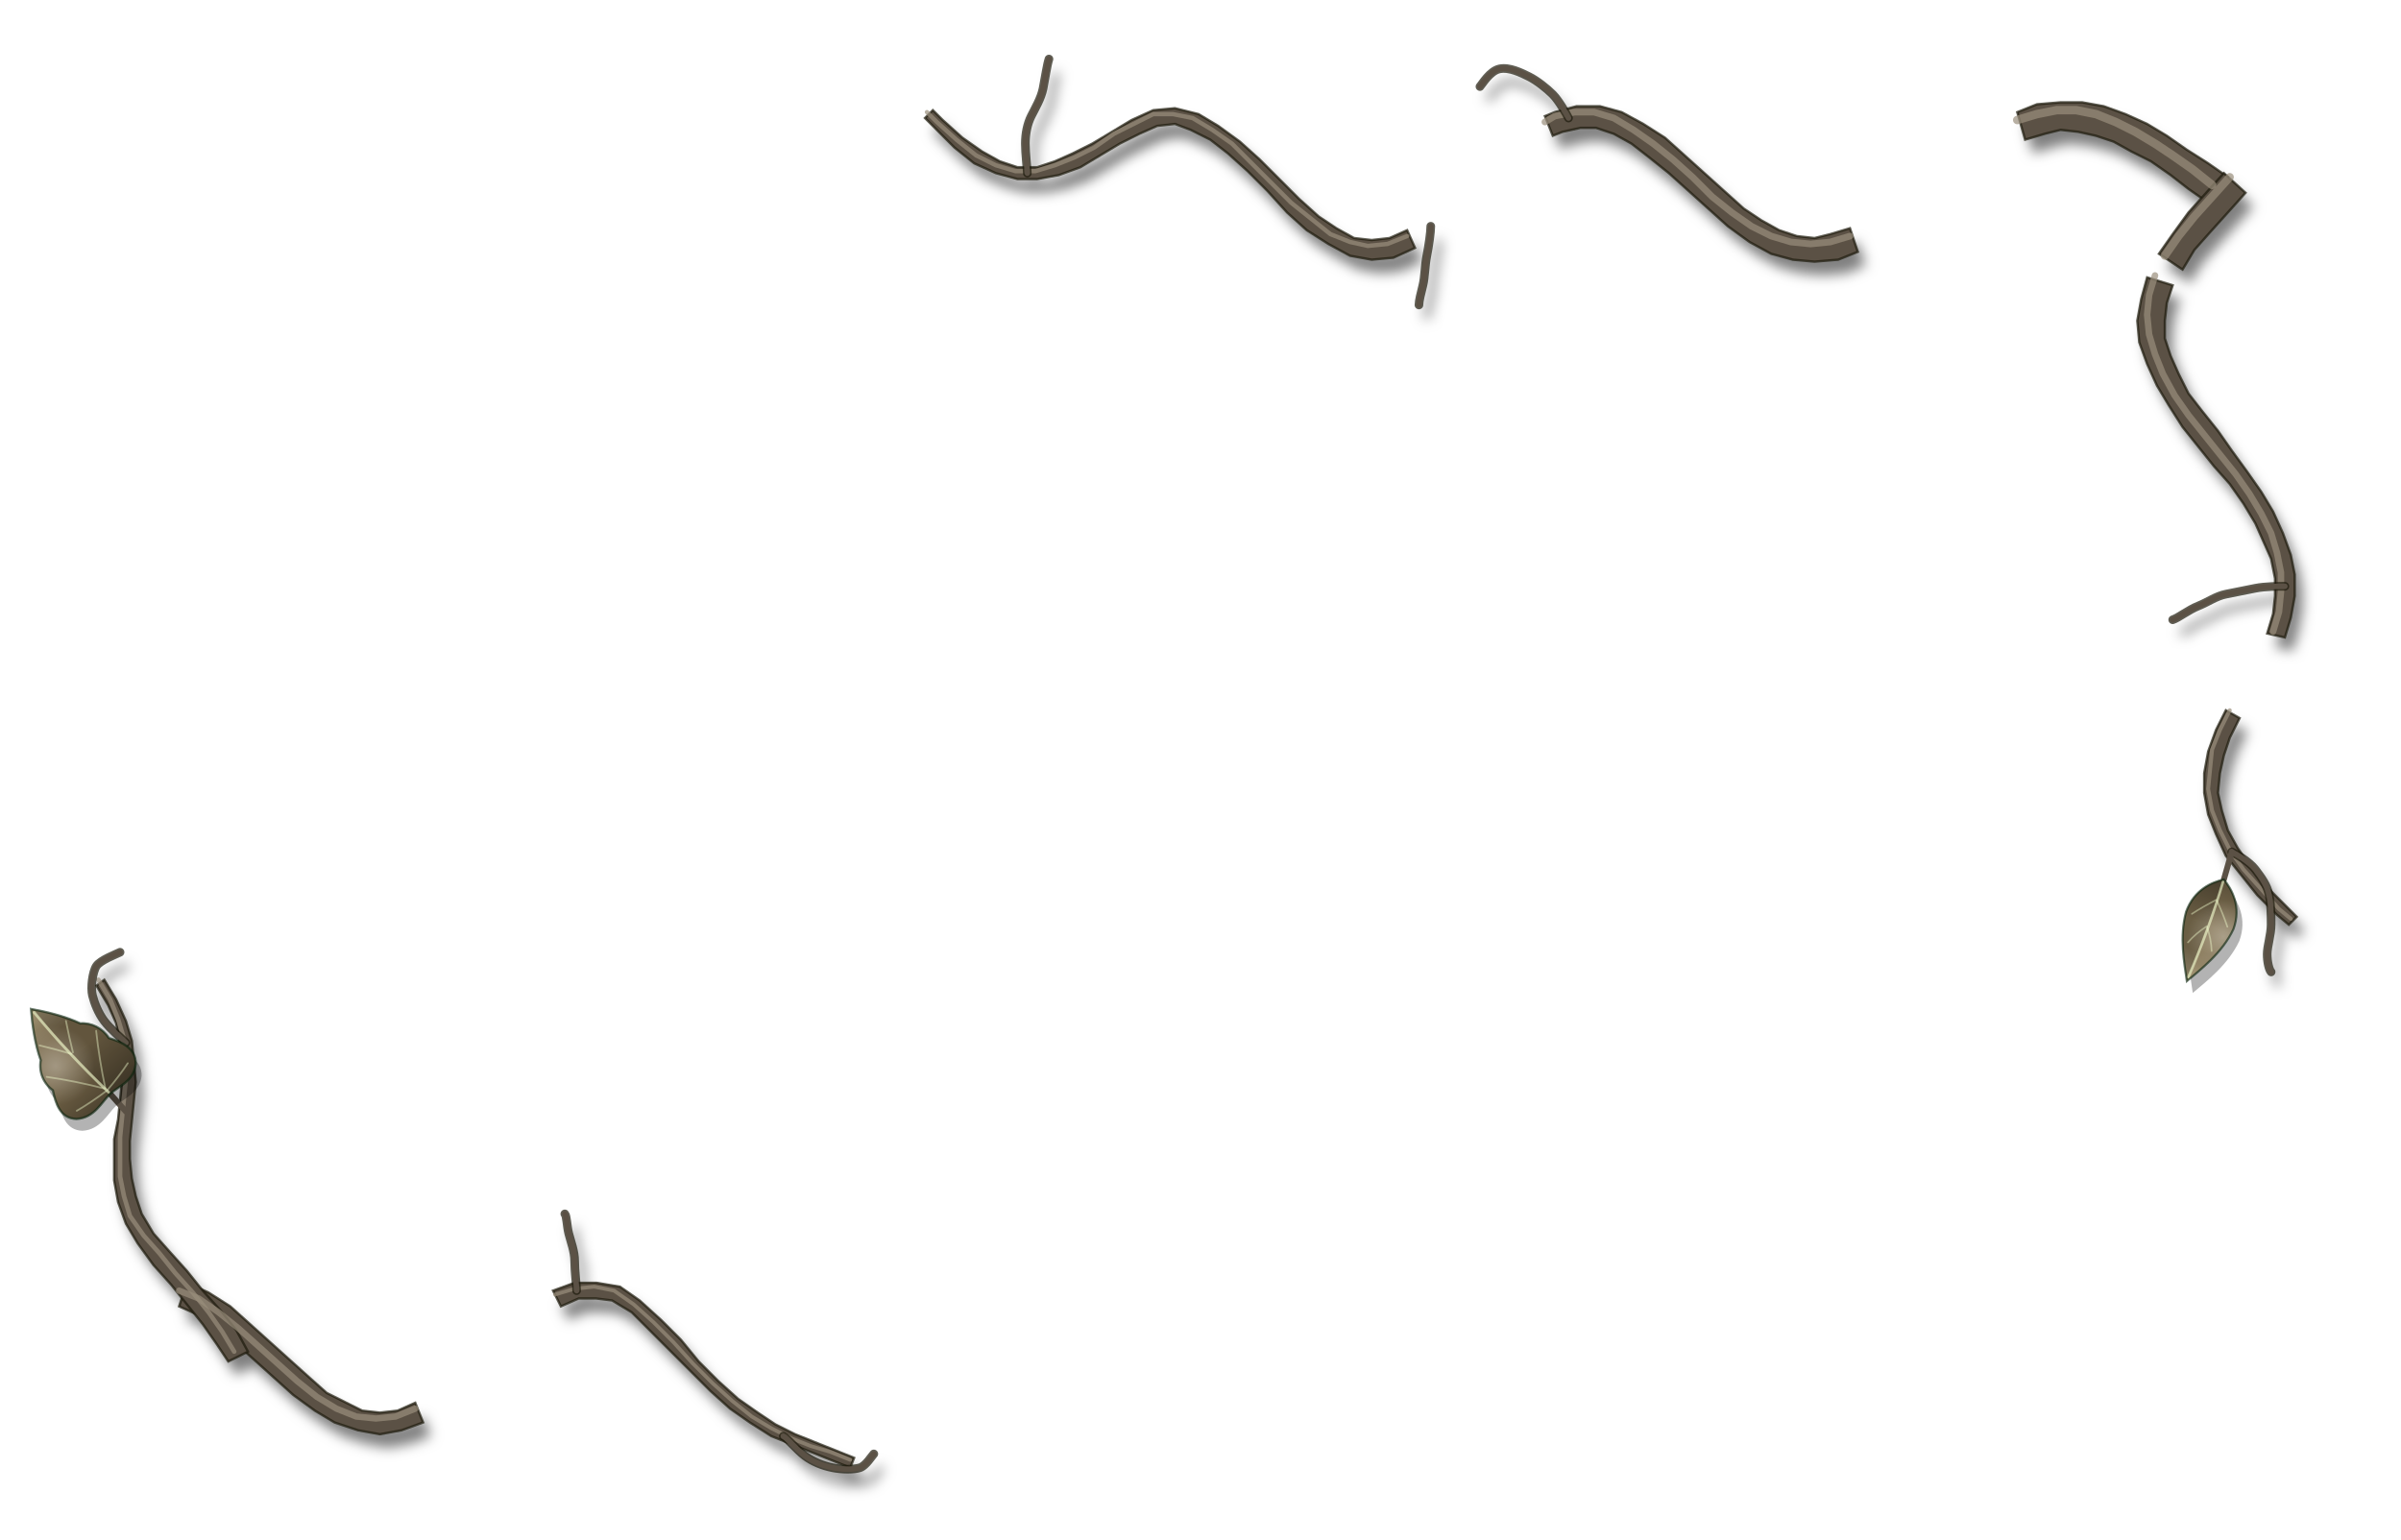
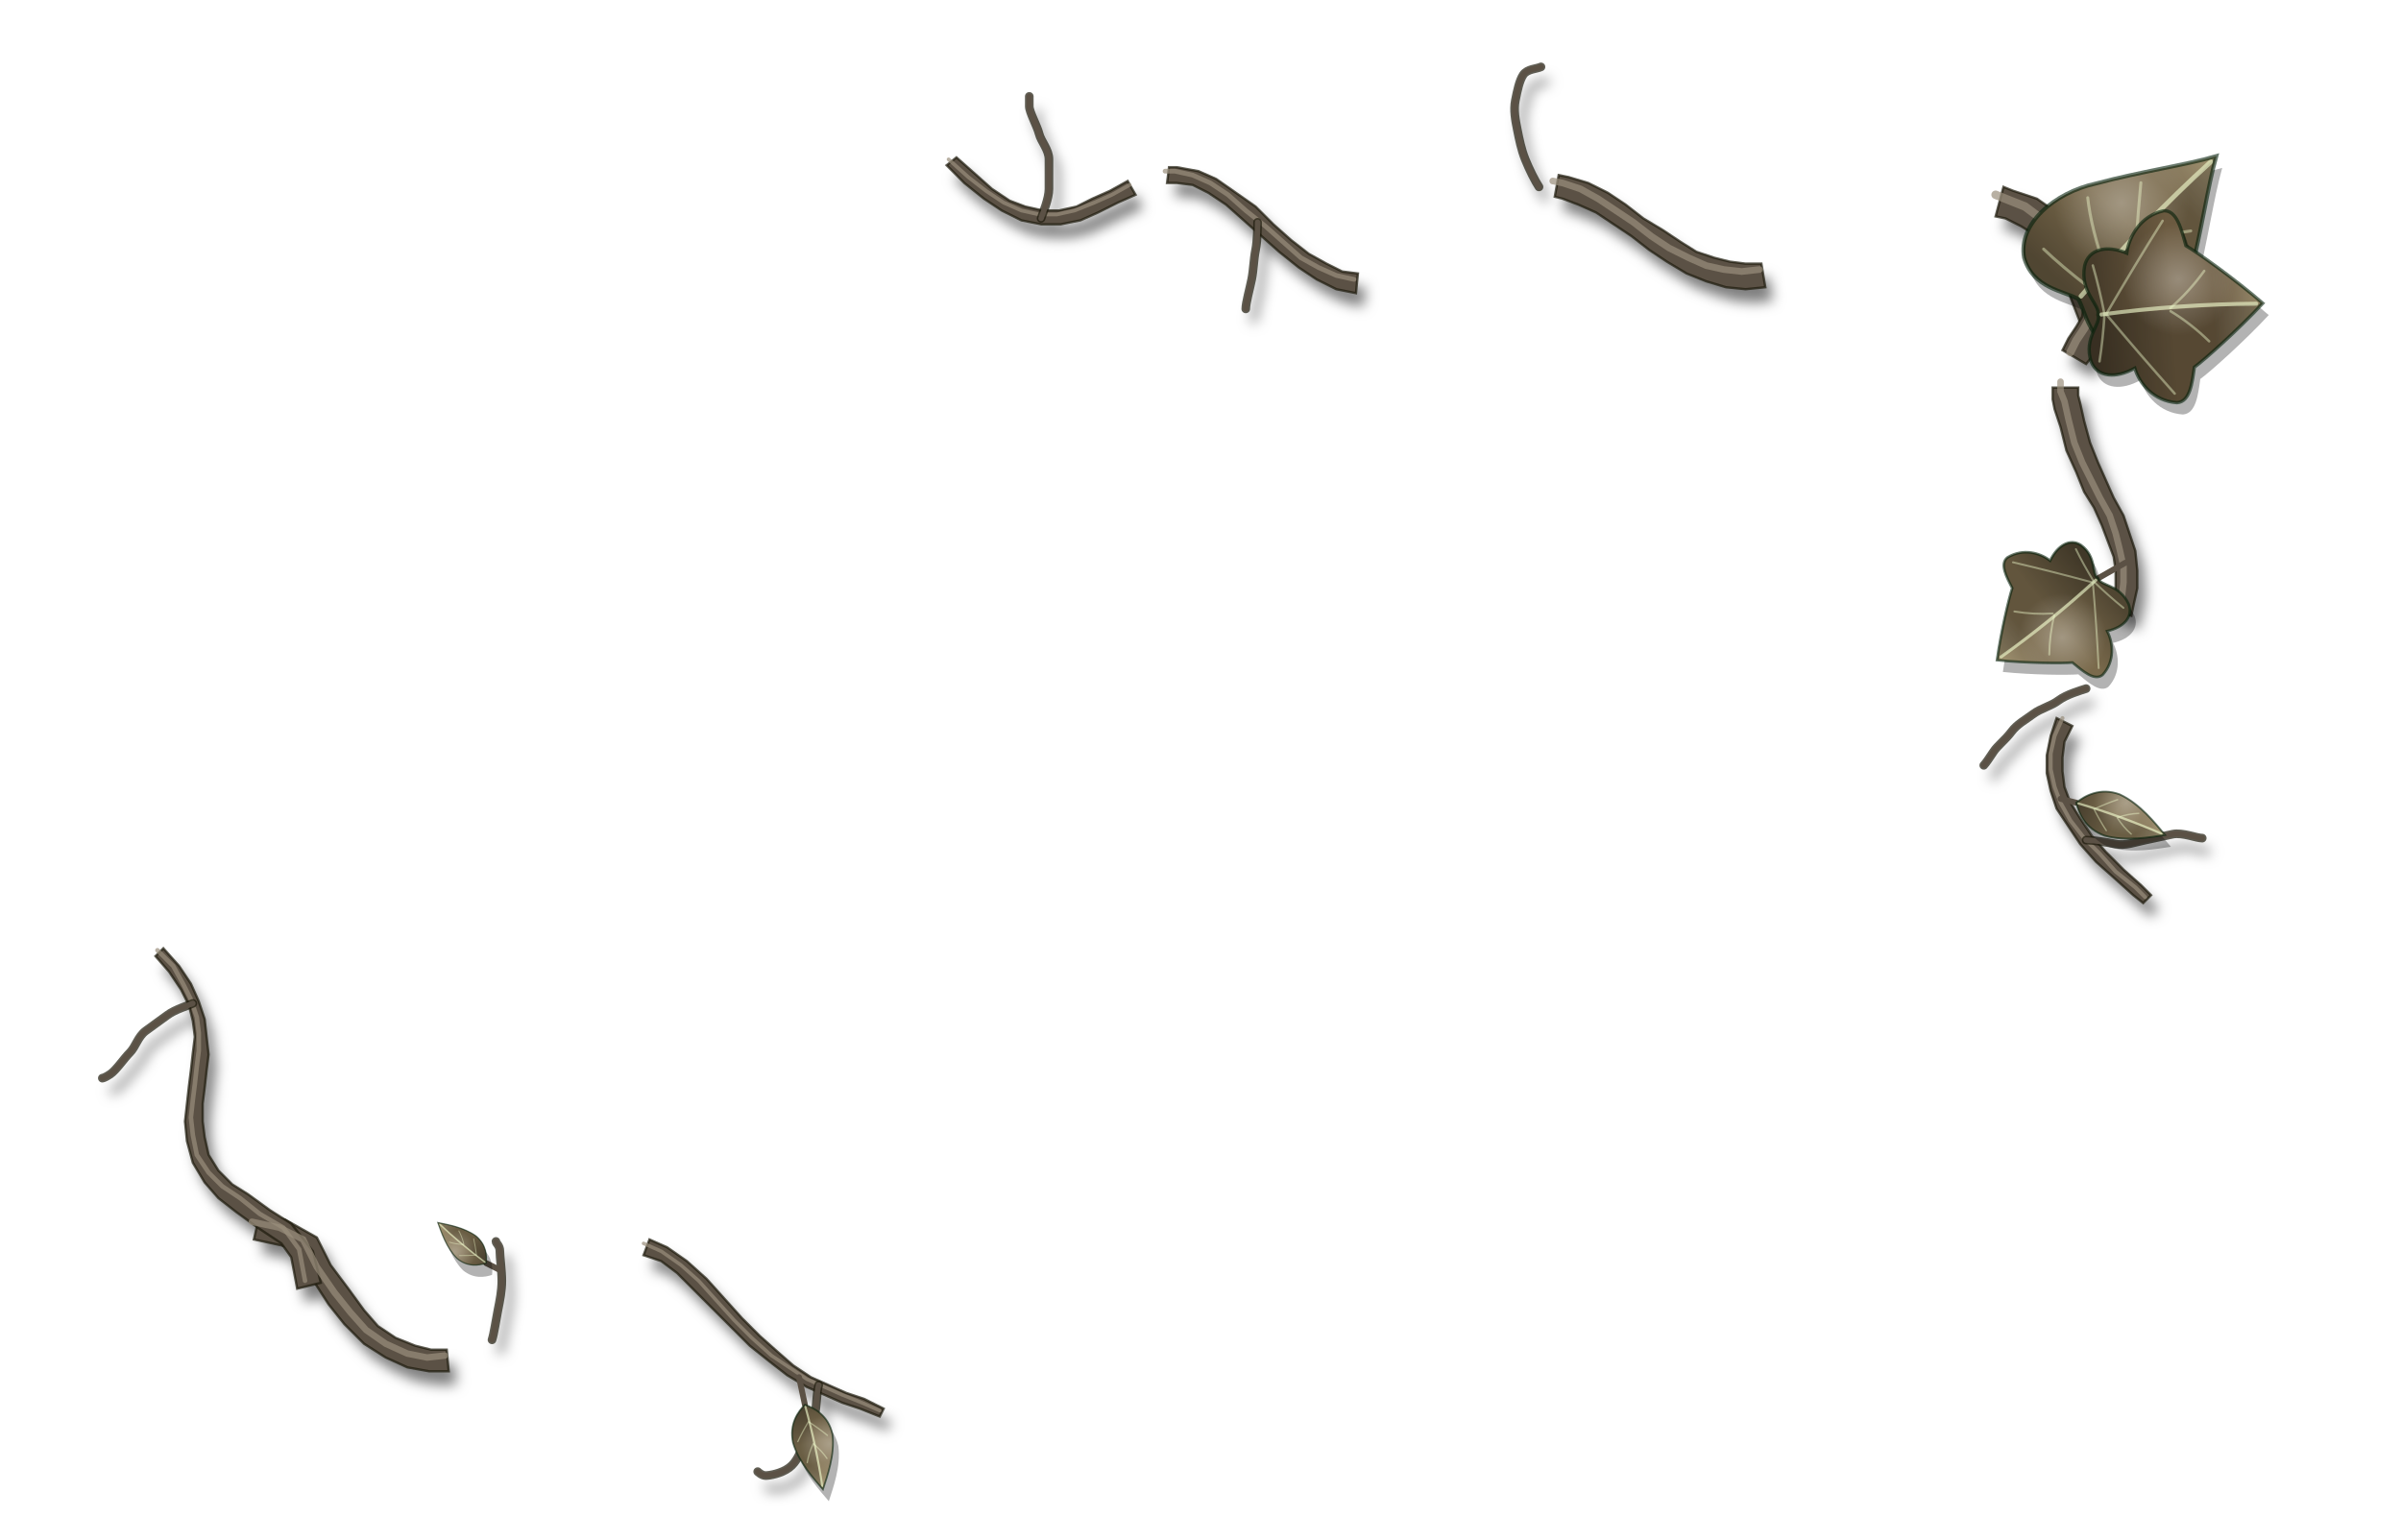
<svg xmlns="http://www.w3.org/2000/svg" viewBox="0 0 1220 782.5" preserveAspectRatio="none">
  <defs>
    <linearGradient id="lg" gradientUnits="userSpaceOnUse" x1="0" y1="0" x2="100" y2="0">
      <stop offset="0" stop-color="#000" stop-opacity=".34" />
      <stop offset=".45" stop-color="#000" stop-opacity="0" />
      <stop offset=".7" stop-color="#fff" stop-opacity="0" />
      <stop offset="1" stop-color="#fff7c0" stop-opacity=".3" />
    </linearGradient>
    <radialGradient id="ls" gradientUnits="userSpaceOnUse" cx="50" cy="-18" r="34">
      <stop offset="0" stop-color="#fff" stop-opacity=".3" />
      <stop offset="1" stop-color="#fff" stop-opacity="0" />
    </radialGradient>
    <path id="ivy5-s" d="M0 0C2 -6 -10 -14 -6 -30C-3 -40 8 -42 20 -36C22 -46 30 -58 44 -60C52 -60 54 -48 56 -38C62 -34 84 -16 100 0C84 15 62 32 56 35.7C54 45.1 52 56.4 44 56.4C30 54.5 22 43.2 20 33.8C8 39.5 -3 37.6 -6 28.2C-10 13.2 2 5.6 0 0Z" />
    <g id="ivy5">
      <path d="M0 0C2 -6 -10 -14 -6 -30C-3 -40 8 -42 20 -36C22 -46 30 -58 44 -60C52 -60 54 -48 56 -38C62 -34 84 -16 100 0C84 15 62 32 56 35.7C54 45.1 52 56.4 44 56.4C30 54.5 22 43.2 20 33.8C8 39.5 -3 37.6 -6 28.2C-10 13.2 2 5.6 0 0Z" />
      <path d="M0 0C2 -6 -10 -14 -6 -30C-3 -40 8 -42 20 -36C22 -46 30 -58 44 -60C52 -60 54 -48 56 -38C62 -34 84 -16 100 0C84 15 62 32 56 35.7C54 45.1 52 56.4 44 56.4C30 54.5 22 43.2 20 33.8C8 39.5 -3 37.6 -6 28.2C-10 13.2 2 5.6 0 0Z" fill="url(#lg)" />
      <path d="M100 0C84 15 62 32 56 35.7C54 45.1 52 56.4 44 56.4C30 54.5 22 43.2 20 33.8C8 39.5 -3 37.6 -6 28.2C-10 13.2 2 5.6 0 0Z" fill="#000" fill-opacity=".2" />
      <path d="M0 0C2 -6 -10 -14 -6 -30C-3 -40 8 -42 20 -36C22 -46 30 -58 44 -60C52 -60 54 -48 56 -38C62 -34 84 -16 100 0C84 15 62 32 56 35.7C54 45.1 52 56.4 44 56.4C30 54.5 22 43.2 20 33.8C8 39.5 -3 37.6 -6 28.2C-10 13.2 2 5.6 0 0Z" fill="url(#ls)" />
      <path d="M4 0Q2 -16 -1 -30M4 0Q2 15 -1 28.2M5 0Q24 -28 43 -54M5 0Q24 26.3 43 50.8M44 -1Q56 -10 66 -22M44 0.9Q56 9.4 66 20.7" fill="none" stroke="#f3ffd0" stroke-opacity=".42" stroke-width="1.5" stroke-linecap="round" />
      <path d="M2 0Q50 -3 96 0" fill="none" stroke="#f3ffd0" stroke-opacity=".6" stroke-width="2.4" stroke-linecap="round" />
      <path d="M0 0C2 -6 -10 -14 -6 -30C-3 -40 8 -42 20 -36C22 -46 30 -58 44 -60C52 -60 54 -48 56 -38C62 -34 84 -16 100 0C84 15 62 32 56 35.7C54 45.1 52 56.4 44 56.4C30 54.5 22 43.2 20 33.8C8 39.5 -3 37.6 -6 28.2C-10 13.2 2 5.6 0 0Z" fill="none" stroke="#06200a" stroke-opacity=".6" stroke-width="2" />
    </g>
    <path id="ivy3-s" d="M0 0C0 -10 -6 -24 4 -36C14 -46 26 -40 36 -34C46 -36 56 -32 62 -24C76 -18 90 -8 100 0C90 7.5 76 16.9 62 22.6C56 30.1 46 33.8 36 32C26 37.6 14 43.2 4 33.8C-6 22.6 0 9.4 0 0Z" />
    <g id="ivy3">
      <path d="M0 0C0 -10 -6 -24 4 -36C14 -46 26 -40 36 -34C46 -36 56 -32 62 -24C76 -18 90 -8 100 0C90 7.5 76 16.9 62 22.6C56 30.1 46 33.8 36 32C26 37.6 14 43.2 4 33.8C-6 22.6 0 9.4 0 0Z" />
      <path d="M0 0C0 -10 -6 -24 4 -36C14 -46 26 -40 36 -34C46 -36 56 -32 62 -24C76 -18 90 -8 100 0C90 7.5 76 16.9 62 22.6C56 30.1 46 33.8 36 32C26 37.6 14 43.2 4 33.8C-6 22.6 0 9.4 0 0Z" fill="url(#lg)" />
      <path d="M100 0C90 7.5 76 16.9 62 22.6C56 30.1 46 33.8 36 32C26 37.6 14 43.2 4 33.8C-6 22.6 0 9.4 0 0Z" fill="#000" fill-opacity=".2" />
      <path d="M0 0C0 -10 -6 -24 4 -36C14 -46 26 -40 36 -34C46 -36 56 -32 62 -24C76 -18 90 -8 100 0C90 7.5 76 16.9 62 22.6C56 30.1 46 33.8 36 32C26 37.6 14 43.2 4 33.8C-6 22.6 0 9.4 0 0Z" fill="url(#ls)" />
      <path d="M4 0Q6 -18 9 -31M4 0Q6 16.9 9 29.1M6 0Q28 -14 48 -30M6 0Q28 13.2 48 28.2M48 -1Q60 -8 72 -16M48 0.9Q60 7.5 72 15" fill="none" stroke="#f3ffd0" stroke-opacity=".42" stroke-width="1.5" stroke-linecap="round" />
      <path d="M2 0Q50 -3 96 0" fill="none" stroke="#f3ffd0" stroke-opacity=".6" stroke-width="2.4" stroke-linecap="round" />
      <path d="M0 0C0 -10 -6 -24 4 -36C14 -46 26 -40 36 -34C46 -36 56 -32 62 -24C76 -18 90 -8 100 0C90 7.5 76 16.9 62 22.6C56 30.1 46 33.8 36 32C26 37.6 14 43.2 4 33.8C-6 22.6 0 9.4 0 0Z" fill="none" stroke="#06200a" stroke-opacity=".6" stroke-width="2" />
    </g>
    <path id="heart-s" d="M0 0C-2 -8 -12 -20 -4 -34C6 -48 30 -46 48 -34C68 -22 86 -8 100 0C86 7.5 68 20.7 48 32C30 43.2 6 45.1 -4 32C-12 18.8 -2 7.5 0 0Z" />
    <g id="heart">
      <path d="M0 0C-2 -8 -12 -20 -4 -34C6 -48 30 -46 48 -34C68 -22 86 -8 100 0C86 7.5 68 20.7 48 32C30 43.2 6 45.1 -4 32C-12 18.8 -2 7.5 0 0Z" />
      <path d="M0 0C-2 -8 -12 -20 -4 -34C6 -48 30 -46 48 -34C68 -22 86 -8 100 0C86 7.5 68 20.7 48 32C30 43.2 6 45.1 -4 32C-12 18.8 -2 7.5 0 0Z" fill="url(#lg)" />
      <path d="M100 0C86 7.5 68 20.7 48 32C30 43.2 6 45.1 -4 32C-12 18.8 -2 7.5 0 0Z" fill="#000" fill-opacity=".2" />
      <path d="M0 0C-2 -8 -12 -20 -4 -34C6 -48 30 -46 48 -34C68 -22 86 -8 100 0C86 7.5 68 20.7 48 32C30 43.2 6 45.1 -4 32C-12 18.8 -2 7.5 0 0Z" fill="url(#ls)" />
      <path d="M8 0Q6 -18 6 -30M8 0Q6 16.9 6 28.2M20 0Q30 -20 40 -32M20 0Q30 18.8 40 30.1M42 0Q54 -10 64 -18M42 0Q54 9.4 64 16.9" fill="none" stroke="#f3ffd0" stroke-opacity=".42" stroke-width="1.5" stroke-linecap="round" />
      <path d="M2 0Q50 -3 96 0" fill="none" stroke="#f3ffd0" stroke-opacity=".6" stroke-width="2.4" stroke-linecap="round" />
      <path d="M0 0C-2 -8 -12 -20 -4 -34C6 -48 30 -46 48 -34C68 -22 86 -8 100 0C86 7.5 68 20.7 48 32C30 43.2 6 45.1 -4 32C-12 18.8 -2 7.5 0 0Z" fill="none" stroke="#06200a" stroke-opacity=".6" stroke-width="2" />
    </g>
    <path id="young-s" d="M0 0C6 -10 18 -24 40 -24C64 -22 86 -8 100 0C86 7.5 64 20.7 40 22.6C18 22.6 6 9.4 0 0Z" />
    <g id="young">
      <path d="M0 0C6 -10 18 -24 40 -24C64 -22 86 -8 100 0C86 7.5 64 20.7 40 22.6C18 22.6 6 9.4 0 0Z" />
      <path d="M0 0C6 -10 18 -24 40 -24C64 -22 86 -8 100 0C86 7.5 64 20.7 40 22.6C18 22.6 6 9.4 0 0Z" fill="url(#lg)" />
      <path d="M100 0C86 7.5 64 20.7 40 22.6C18 22.6 6 9.4 0 0Z" fill="#000" fill-opacity=".2" />
      <path d="M0 0C6 -10 18 -24 40 -24C64 -22 86 -8 100 0C86 7.5 64 20.7 40 22.6C18 22.6 6 9.4 0 0Z" fill="url(#ls)" />
      <path d="M20 0Q30 -10 40 -18M20 0Q30 9.4 40 16.9M46 0Q56 -8 66 -12M46 0Q56 7.5 66 11.3" fill="none" stroke="#f3ffd0" stroke-opacity=".42" stroke-width="1.5" stroke-linecap="round" />
      <path d="M2 0Q50 -3 96 0" fill="none" stroke="#f3ffd0" stroke-opacity=".6" stroke-width="2.4" stroke-linecap="round" />
      <path d="M0 0C6 -10 18 -24 40 -24C64 -22 86 -8 100 0C86 7.5 64 20.7 40 22.6C18 22.6 6 9.4 0 0Z" fill="none" stroke="#06200a" stroke-opacity=".6" stroke-width="2" />
    </g>
    <filter id="sb" filterUnits="userSpaceOnUse" x="0" y="0" width="1220" height="782.5">
      <feGaussianBlur stdDeviation="3" />
    </filter>
  </defs>
  <g filter="url(#sb)" opacity=".5" transform="translate(4 7)">
-     <path d="M1132 90L1122 83L1111 76L1101 69L1091 63L1080 58L1069 54L1058 52L1047 52L1035 53L1025 57L1029 71L1039 68L1047 66L1056 67L1065 69L1074 72L1083 77L1093 82L1103 89L1112 96L1122 103Z" />
-     <path d="M940 116L930 119L922 121L913 120L904 117L895 112L886 106L876 97L866 88L856 79L846 70L835 63L824 57L813 54L801 54L790 57L785 59L789 69L794 67L803 65L811 65L820 68L829 73L838 80L848 88L858 97L868 106L878 115L889 123L900 129L911 132L922 133L934 132L944 128Z" />
-     <path d="M715 117L706 121L697 122L688 121L679 116L670 110L660 101L650 91L640 81L630 72L619 64L609 58L597 55L586 56L575 61L565 67L555 73L545 78L536 82L527 85L517 85L508 82L499 77L489 70L479 61L474 56L470 60L475 65L485 75L495 83L506 88L517 91L527 91L538 89L549 85L559 79L569 73L579 68L588 64L597 63L605 66L615 71L624 78L634 87L644 97L654 108L664 117L675 124L686 130L697 132L708 131L719 126Z" />
-     <path d="M1130 88L1121 98L1112 108L1104 119L1097 129L1109 137L1115 127L1123 118L1132 108L1141 98Z" />
-     <path d="M1091 141L1088 152L1086 163L1087 174L1091 185L1096 196L1102 206L1109 217L1117 227L1125 237L1133 246L1140 256L1146 266L1150 275L1154 284L1156 294L1156 303L1155 312L1152 322L1161 324L1164 314L1166 303L1166 292L1164 282L1160 271L1155 260L1149 250L1142 240L1134 229L1127 219L1119 209L1112 200L1107 190L1103 181L1100 172L1100 163L1101 154L1104 145Z" />
-     <path d="M1131 361L1126 371L1122 382L1120 393L1120 403L1122 414L1126 424L1131 435L1139 445L1147 455L1157 465L1163 470L1167 466L1162 461L1152 451L1144 441L1137 431L1132 422L1129 412L1127 403L1128 393L1130 384L1133 375L1138 365Z" />
-     <path d="M91 664L100 668L109 674L119 682L129 691L139 700L149 709L160 717L170 723L182 727L193 729L204 727L215 723L211 713L202 717L193 718L184 717L176 713L166 708L157 700L147 691L137 682L127 673L117 664L106 657L95 652Z" />
-     <path d="M285 664L294 660L303 660L311 661L321 667L330 676L340 686L351 697L361 707L371 716L381 723L392 730L402 734L412 738L422 742L432 746L434 741L424 737L414 733L404 729L394 724L385 718L375 711L365 702L355 692L346 681L336 671L325 661L315 654L303 652L292 652L281 656Z" />
-     <path d="M126 687L120 676L112 666L103 656L95 646L86 636L78 627L72 617L69 608L67 599L66 589L66 580L67 570L68 560L69 550L68 539L67 529L64 519L59 508L53 498L49 501L55 511L59 520L61 530L62 540L62 549L61 559L60 569L58 579L58 590L58 600L60 611L64 622L70 632L78 643L87 653L95 663L103 673L110 683L116 692Z" />
-     <path d="M727 115C727 118 726 125 725 130S724 141 723 145S721 153 721 155M1161 298C1158 298 1151 298 1146 299S1136 301 1131 302S1122 306 1117 308S1107 314 1104 315M293 656C293 654 292 646 292 641S290 631 289 627S288 618 287 617M797 60C796 58 792 51 789 48S781 41 777 39S767 34 762 35S753 43 752 44M522 88C522 86 521 78 521 73S522 63 524 59S529 50 530 45S532 33 533 30M1134 433C1136 434 1143 438 1146 442S1152 450 1153 455S1154 465 1154 470S1152 481 1152 485S1153 493 1154 494M398 730C400 731 405 737 409 740S418 745 423 746S434 747 437 746S443 740 444 739M64 530C62 528 56 523 53 519S48 510 47 506S47 494 49 491S59 485 61 484" fill="none" stroke="#000" stroke-width="3" />
+     <path d="M1070 154L1067 149L1064 138L1060 127L1053 117L1045 108L1035 101L1023 97L1018 95L1014 110L1019 111L1027 115L1035 120L1041 127L1046 134L1050 143L1052 151L1057 164Z" />
+     <path d="M895 134L887 134L879 133L871 131L862 128L854 123L845 117L835 111L826 104L817 98L807 93L797 90L792 89L790 100L794 101L802 104L811 108L820 114L829 120L838 127L847 133L857 139L867 143L877 146L887 147L897 146Z" />
+     <path d="M690 139L682 138L674 134L665 129L656 122L647 114L638 105L628 98L618 91L609 87L598 85L594 85L593 93L598 93L606 94L614 98L623 104L632 112L641 120L650 128L660 136L669 142L679 147L689 149Z" />
+     <path d="M573 92L564 97L555 101L547 105L538 107L530 107L521 105L513 102L504 96L495 88L486 80L481 84L490 93L500 101L509 107L519 112L529 114L539 114L549 112L558 108L568 103L577 99Z" />
+     <path d="M1059 153L1058 161L1055 166L1051 172L1048 178L1060 185L1064 180L1067 174L1072 166L1074 154Z" />
+     <path d="M1043 197L1043 203L1044 208L1047 217L1050 229L1055 240L1059 250L1064 258L1068 267L1071 275L1074 283L1075 290L1075 298L1074 306L1073 310L1083 313L1084 308L1086 299L1086 290L1085 280L1082 271L1079 262L1074 253L1070 244L1066 235L1062 225L1059 214L1057 205L1056 201L1056 197Z" />
+     <path d="M1045 365L1042 374L1040 384L1040 393L1042 402L1045 411L1051 420L1057 429L1065 438L1074 446L1084 455L1089 459L1093 455L1088 450L1079 442L1070 433L1063 425L1057 416L1052 408L1049 400L1048 392L1048 385L1049 377L1053 369Z" />
+     <path d="M129 630L143 633L151 636L158 649L167 663L175 673L185 683L196 690L207 695L218 697L228 697L227 686L219 686L211 684L201 680L192 674L185 666L177 655L168 643L161 629L145 620L132 617Z" />
+     <path d="M327 638L336 641L344 647L353 656L362 665L372 675L381 684L391 692L400 699L410 705L419 709L428 713L437 716L447 720L449 716L439 711L430 708L421 704L412 700L403 694L395 687L386 679L377 670L368 660L359 650L349 641L339 634L330 630Z" />
+     <path d="M163 652L159 636L148 622L137 615L126 607L118 602L111 595L106 587L104 578L103 570L103 561L104 553L105 544L106 536L105 527L104 518L101 509L97 500L91 491L83 482L79 486L86 494L92 503L96 511L98 519L99 527L98 535L97 544L96 552L95 561L94 570L95 580L98 591L104 601L111 609L120 616L131 624L143 632L148 639L151 655Z" />
+     <path d="M639 113C639 115 639 122 638 127S637 137 636 142S633 154 633 157M1060 350C1057 351 1050 353 1046 356S1037 360 1033 363S1025 368 1022 372S1015 379 1013 382S1009 388 1008 389M250 681C251 678 252 671 253 666S255 656 255 651S254 639 254 636S252 632 252 631M782 95C780 92 777 86 775 81S772 71 771 66S769 56 770 51S772 41 774 38S781 35 783 34M529 111C530 108 533 101 533 96S533 86 533 81S529 72 528 68S523 57 523 54S523 50 523 49M1060 427C1063 427 1070 428 1075 429S1085 428 1090 427S1099 425 1104 424S1116 426 1119 426M416 704C415 707 415 715 414 719S412 729 409 734S405 743 401 746S391 750 389 750S385 748 385 748M98 510C96 511 89 513 85 516S78 521 74 524S69 532 66 535S59 544 56 546S52 548 52 548" fill="none" stroke="#000" stroke-width="3" />
  </g>
  <g fill="#5b5145" stroke="#1d1a0c" stroke-opacity=".7" stroke-width="1.2">
-     <path d="M1132 90L1122 83L1111 76L1101 69L1091 63L1080 58L1069 54L1058 52L1047 52L1035 53L1025 57L1029 71L1039 68L1047 66L1056 67L1065 69L1074 72L1083 77L1093 82L1103 89L1112 96L1122 103Z" />
-     <path d="M940 116L930 119L922 121L913 120L904 117L895 112L886 106L876 97L866 88L856 79L846 70L835 63L824 57L813 54L801 54L790 57L785 59L789 69L794 67L803 65L811 65L820 68L829 73L838 80L848 88L858 97L868 106L878 115L889 123L900 129L911 132L922 133L934 132L944 128Z" />
-     <path d="M715 117L706 121L697 122L688 121L679 116L670 110L660 101L650 91L640 81L630 72L619 64L609 58L597 55L586 56L575 61L565 67L555 73L545 78L536 82L527 85L517 85L508 82L499 77L489 70L479 61L474 56L470 60L475 65L485 75L495 83L506 88L517 91L527 91L538 89L549 85L559 79L569 73L579 68L588 64L597 63L605 66L615 71L624 78L634 87L644 97L654 108L664 117L675 124L686 130L697 132L708 131L719 126Z" />
-     <path d="M1130 88L1121 98L1112 108L1104 119L1097 129L1109 137L1115 127L1123 118L1132 108L1141 98Z" />
-     <path d="M1091 141L1088 152L1086 163L1087 174L1091 185L1096 196L1102 206L1109 217L1117 227L1125 237L1133 246L1140 256L1146 266L1150 275L1154 284L1156 294L1156 303L1155 312L1152 322L1161 324L1164 314L1166 303L1166 292L1164 282L1160 271L1155 260L1149 250L1142 240L1134 229L1127 219L1119 209L1112 200L1107 190L1103 181L1100 172L1100 163L1101 154L1104 145Z" />
-     <path d="M1131 361L1126 371L1122 382L1120 393L1120 403L1122 414L1126 424L1131 435L1139 445L1147 455L1157 465L1163 470L1167 466L1162 461L1152 451L1144 441L1137 431L1132 422L1129 412L1127 403L1128 393L1130 384L1133 375L1138 365Z" />
-     <path d="M91 664L100 668L109 674L119 682L129 691L139 700L149 709L160 717L170 723L182 727L193 729L204 727L215 723L211 713L202 717L193 718L184 717L176 713L166 708L157 700L147 691L137 682L127 673L117 664L106 657L95 652Z" />
-     <path d="M285 664L294 660L303 660L311 661L321 667L330 676L340 686L351 697L361 707L371 716L381 723L392 730L402 734L412 738L422 742L432 746L434 741L424 737L414 733L404 729L394 724L385 718L375 711L365 702L355 692L346 681L336 671L325 661L315 654L303 652L292 652L281 656Z" />
-     <path d="M126 687L120 676L112 666L103 656L95 646L86 636L78 627L72 617L69 608L67 599L66 589L66 580L67 570L68 560L69 550L68 539L67 529L64 519L59 508L53 498L49 501L55 511L59 520L61 530L62 540L62 549L61 559L60 569L58 579L58 590L58 600L60 611L64 622L70 632L78 643L87 653L95 663L103 673L110 683L116 692Z" />
+     <path d="M1070 154L1067 149L1064 138L1060 127L1053 117L1045 108L1035 101L1023 97L1018 95L1014 110L1019 111L1027 115L1035 120L1041 127L1046 134L1050 143L1052 151L1057 164Z" />
+     <path d="M895 134L887 134L879 133L871 131L862 128L854 123L845 117L835 111L826 104L817 98L807 93L797 90L792 89L790 100L794 101L802 104L811 108L820 114L829 120L838 127L847 133L857 139L867 143L877 146L887 147L897 146Z" />
+     <path d="M690 139L682 138L674 134L665 129L656 122L647 114L638 105L628 98L618 91L609 87L598 85L594 85L593 93L598 93L606 94L614 98L623 104L632 112L641 120L650 128L660 136L669 142L679 147L689 149Z" />
+     <path d="M573 92L564 97L555 101L547 105L538 107L530 107L521 105L513 102L504 96L495 88L486 80L481 84L490 93L500 101L509 107L519 112L529 114L539 114L549 112L558 108L568 103L577 99Z" />
+     <path d="M1059 153L1058 161L1055 166L1051 172L1048 178L1060 185L1064 180L1067 174L1072 166L1074 154Z" />
+     <path d="M1043 197L1043 203L1044 208L1047 217L1050 229L1055 240L1059 250L1064 258L1068 267L1071 275L1074 283L1075 290L1075 298L1074 306L1073 310L1083 313L1084 308L1086 299L1086 290L1085 280L1082 271L1079 262L1074 253L1070 244L1066 235L1062 225L1059 214L1057 205L1056 201L1056 197Z" />
+     <path d="M1045 365L1042 374L1040 384L1040 393L1042 402L1045 411L1051 420L1057 429L1065 438L1074 446L1084 455L1089 459L1093 455L1088 450L1079 442L1070 433L1063 425L1057 416L1052 408L1049 400L1048 392L1048 385L1049 377L1053 369Z" />
+     <path d="M129 630L143 633L151 636L158 649L167 663L175 673L185 683L196 690L207 695L218 697L228 697L227 686L219 686L211 684L201 680L192 674L185 666L177 655L168 643L161 629L145 620L132 617Z" />
+     <path d="M327 638L336 641L344 647L353 656L362 665L372 675L381 684L391 692L400 699L410 705L419 709L428 713L437 716L447 720L449 716L439 711L430 708L421 704L412 700L403 694L395 687L386 679L377 670L368 660L359 650L349 641L339 634L330 630Z" />
+     <path d="M163 652L159 636L148 622L137 615L126 607L118 602L111 595L106 587L104 578L103 570L103 561L104 553L105 544L106 536L105 527L104 518L101 509L97 500L91 491L83 482L79 486L86 494L92 503L96 511L98 519L99 527L98 535L97 544L96 552L95 561L94 570L95 580L98 591L104 601L111 609L120 616L131 624L143 632L148 639L151 655Z" />
  </g>
  <g fill="none" stroke="#9a8f7c" stroke-opacity=".7" stroke-linecap="round">
-     <path d="M1124 94L1114 86L1104 79L1095 73L1085 67L1075 62L1065 58L1055 56L1045 56L1035 58L1025 61" stroke-width="4.3" />
-     <path d="M940 120L930 123L920 124L910 123L900 120L890 115L880 108L870 100L860 90L850 81L840 73L830 66L820 60L810 57L800 57L790 59L785 62" stroke-width="3.4" />
-     <path d="M715 120L705 124L695 125L686 123L676 119L666 111L656 103L646 93L636 83L626 73L616 66L606 60L596 58L586 58L576 63L566 68L556 75L546 80L536 84L526 87L516 87L506 84L496 79L486 71L476 62L471 57" stroke-width="2.2" />
-     <path d="M1133 90L1124 100L1115 110L1107 120L1100 130" stroke-width="4.1" />
-     <path d="M1095 140L1092 150L1091 160L1092 170L1095 180L1099 190L1105 201L1112 211L1120 221L1128 231L1136 241L1143 251L1149 261L1154 271L1157 281L1159 291L1159 301L1158 311L1155 321" stroke-width="3.3" />
-     <path d="M1133 361L1128 371L1124 381L1123 391L1122 401L1124 412L1128 422L1133 432L1140 442L1149 452L1158 462L1164 467" stroke-width="2" />
-     <path d="M91 656L101 660L111 667L121 675L131 684L141 693L151 702L161 710L171 716L181 720L191 721L201 720L211 716" stroke-width="3.2" />
-     <path d="M282 658L292 655L302 654L312 656L322 663L332 672L342 682L352 693L362 703L372 712L382 720L392 726L402 731L412 735L422 738L432 742" stroke-width="1.9" />
-     <path d="M119 687L113 677L106 667L98 657L89 647L81 637L73 628L66 618L63 608L61 598L61 588L61 578L62 568L63 558L64 548L64 538L63 528L60 518L56 508L50 498" stroke-width="2.3" />
+     <path d="M1061 156L1057 147L1054 137L1050 127L1045 119L1037 111L1029 105L1019 101L1014 99" stroke-width="4.3" />
+     <path d="M894 137L885 138L876 137L867 135L858 131L848 126L839 120L830 113L821 107L812 101L803 96L794 93L789 92" stroke-width="3.4" />
+     <path d="M688 142L679 140L670 136L661 131L652 123L643 115L633 107L624 99L615 93L606 89L597 87L592 87" stroke-width="2.4" />
+     <path d="M574 94L565 99L556 103L546 107L537 109L528 109L519 107L510 103L501 97L492 90L482 81" stroke-width="1.9" />
+     <path d="M1064 150L1063 160L1059 167L1055 173L1052 179" stroke-width="4.1" />
+     <path d="M1047 194L1047 199L1049 204L1051 213L1054 225L1058 235L1063 245L1067 253L1072 262L1075 271L1077 279L1079 288L1079 296L1078 305L1077 309" stroke-width="3.3" />
+     <path d="M1048 365L1044 374L1042 383L1042 391L1044 400L1047 408L1052 417L1059 426L1067 434L1075 443L1085 451L1090 456" stroke-width="2" />
+     <path d="M128 621L142 624L154 630L161 644L170 657L178 667L186 676L196 683L207 688L217 690L226 689" stroke-width="3.3" />
+     <path d="M327 632L336 636L346 643L355 651L364 661L373 671L382 680L392 689L401 695L410 701L419 705L428 709L438 713L447 717" stroke-width="1.8" />
+     <path d="M155 651L152 635L144 624L132 617L122 609L113 603L106 596L100 587L98 577L97 568L98 559L99 551L100 542L101 534L101 525L100 517L97 508L93 500L88 491L80 483" stroke-width="2.3" />
  </g>
-   <path d="M727 115C727 118 726 125 725 130S724 141 723 145S721 153 721 155M1161 298C1158 298 1151 298 1146 299S1136 301 1131 302S1122 306 1117 308S1107 314 1104 315M293 656C293 654 292 646 292 641S290 631 289 627S288 618 287 617M797 60C796 58 792 51 789 48S781 41 777 39S767 34 762 35S753 43 752 44M522 88C522 86 521 78 521 73S522 63 524 59S529 50 530 45S532 33 533 30M1134 433C1136 434 1143 438 1146 442S1152 450 1153 455S1154 465 1154 470S1152 481 1152 485S1153 493 1154 494M398 730C400 731 405 737 409 740S418 745 423 746S434 747 437 746S443 740 444 739M64 530C62 528 56 523 53 519S48 510 47 506S47 494 49 491S59 485 61 484" fill="none" stroke-linecap="round" stroke-linejoin="round" stroke="#1d1a0c" stroke-opacity=".7" stroke-width="4.4" />
-   <path d="M727 115C727 118 726 125 725 130S724 141 723 145S721 153 721 155M1161 298C1158 298 1151 298 1146 299S1136 301 1131 302S1122 306 1117 308S1107 314 1104 315M293 656C293 654 292 646 292 641S290 631 289 627S288 618 287 617M797 60C796 58 792 51 789 48S781 41 777 39S767 34 762 35S753 43 752 44M522 88C522 86 521 78 521 73S522 63 524 59S529 50 530 45S532 33 533 30M1134 433C1136 434 1143 438 1146 442S1152 450 1153 455S1154 465 1154 470S1152 481 1152 485S1153 493 1154 494M398 730C400 731 405 737 409 740S418 745 423 746S434 747 437 746S443 740 444 739M64 530C62 528 56 523 53 519S48 510 47 506S47 494 49 491S59 485 61 484" fill="none" stroke-linecap="round" stroke-linejoin="round" stroke="#5b5145" stroke-width="2.8" />
-   <path d="M1134 433L1130 447M64 565L56 556" fill="none" stroke="#5b5145" stroke-width="3" stroke-linecap="round" />
-   <use href="#ivy3-s" transform="translate(59 562) rotate(227) scale(0.59)" fill-opacity=".3" />
-   <use href="#ivy3" transform="translate(56 556) rotate(227) scale(0.59)" fill="#7a6a4c" />
-   <use href="#young-s" transform="translate(1133 453) rotate(110) scale(0.55)" fill-opacity=".3" />
-   <use href="#young" transform="translate(1130 447) rotate(110) scale(0.55)" fill="#857555" />
+   <path d="M639 113C639 115 639 122 638 127S637 137 636 142S633 154 633 157M1060 350C1057 351 1050 353 1046 356S1037 360 1033 363S1025 368 1022 372S1015 379 1013 382S1009 388 1008 389M250 681C251 678 252 671 253 666S255 656 255 651S254 639 254 636S252 632 252 631M782 95C780 92 777 86 775 81S772 71 771 66S769 56 770 51S772 41 774 38S781 35 783 34M529 111C530 108 533 101 533 96S533 86 533 81S529 72 528 68S523 57 523 54S523 50 523 49M1060 427C1063 427 1070 428 1075 429S1085 428 1090 427S1099 425 1104 424S1116 426 1119 426M416 704C415 707 415 715 414 719S412 729 409 734S405 743 401 746S391 750 389 750S385 748 385 748M98 510C96 511 89 513 85 516S78 521 74 524S69 532 66 535S59 544 56 546S52 548 52 548" fill="none" stroke-linecap="round" stroke-linejoin="round" stroke="#1d1a0c" stroke-opacity=".7" stroke-width="4.4" />
+   <path d="M639 113C639 115 639 122 638 127S637 137 636 142S633 154 633 157M1060 350C1057 351 1050 353 1046 356S1037 360 1033 363S1025 368 1022 372S1015 379 1013 382S1009 388 1008 389M250 681C251 678 252 671 253 666S255 656 255 651S254 639 254 636S252 632 252 631M782 95C780 92 777 86 775 81S772 71 771 66S769 56 770 51S772 41 774 38S781 35 783 34M529 111C530 108 533 101 533 96S533 86 533 81S529 72 528 68S523 57 523 54S523 50 523 49M1060 427C1063 427 1070 428 1075 429S1085 428 1090 427S1099 425 1104 424S1116 426 1119 426M416 704C415 707 415 715 414 719S412 729 409 734S405 743 401 746S391 750 389 750S385 748 385 748M98 510C96 511 89 513 85 516S78 521 74 524S69 532 66 535S59 544 56 546S52 548 52 548" fill="none" stroke-linecap="round" stroke-linejoin="round" stroke="#5b5145" stroke-width="2.8" />
+   <path d="M1080 286L1066 294M1047 406L1055 408M406 700L409 714M255 646L247 642" fill="none" stroke="#5b5145" stroke-width="3" stroke-linecap="round" />
+   <use href="#heart-s" transform="translate(1059 158) rotate(314) scale(1.01)" fill-opacity=".3" />
+   <use href="#heart" transform="translate(1056 152) rotate(314) scale(1.01)" fill="#7a6a4c" />
+   <use href="#ivy5-s" transform="translate(1069 166) rotate(356) scale(0.84)" fill-opacity=".3" />
+   <use href="#ivy5" transform="translate(1066 160) rotate(356) scale(0.84)" fill="#6b5a40" />
+   <use href="#ivy5-s" transform="translate(1069 300) rotate(141) scale(0.66)" fill-opacity=".3" />
+   <use href="#ivy5" transform="translate(1066 294) rotate(141) scale(0.66)" fill="#7a6a4c" />
+   <use href="#young-s" transform="translate(1058 414) rotate(20) scale(0.48)" fill-opacity=".3" />
+   <use href="#young" transform="translate(1055 408) rotate(20) scale(0.48)" fill="#857555" />
+   <use href="#young-s" transform="translate(412 720) rotate(78) scale(0.44)" fill-opacity=".3" />
+   <use href="#young" transform="translate(409 714) rotate(78) scale(0.44)" fill="#857555" />
+   <use href="#young-s" transform="translate(250 648) rotate(220) scale(0.32)" fill-opacity=".3" />
+   <use href="#young" transform="translate(247 642) rotate(220) scale(0.32)" fill="#857555" />
</svg>
